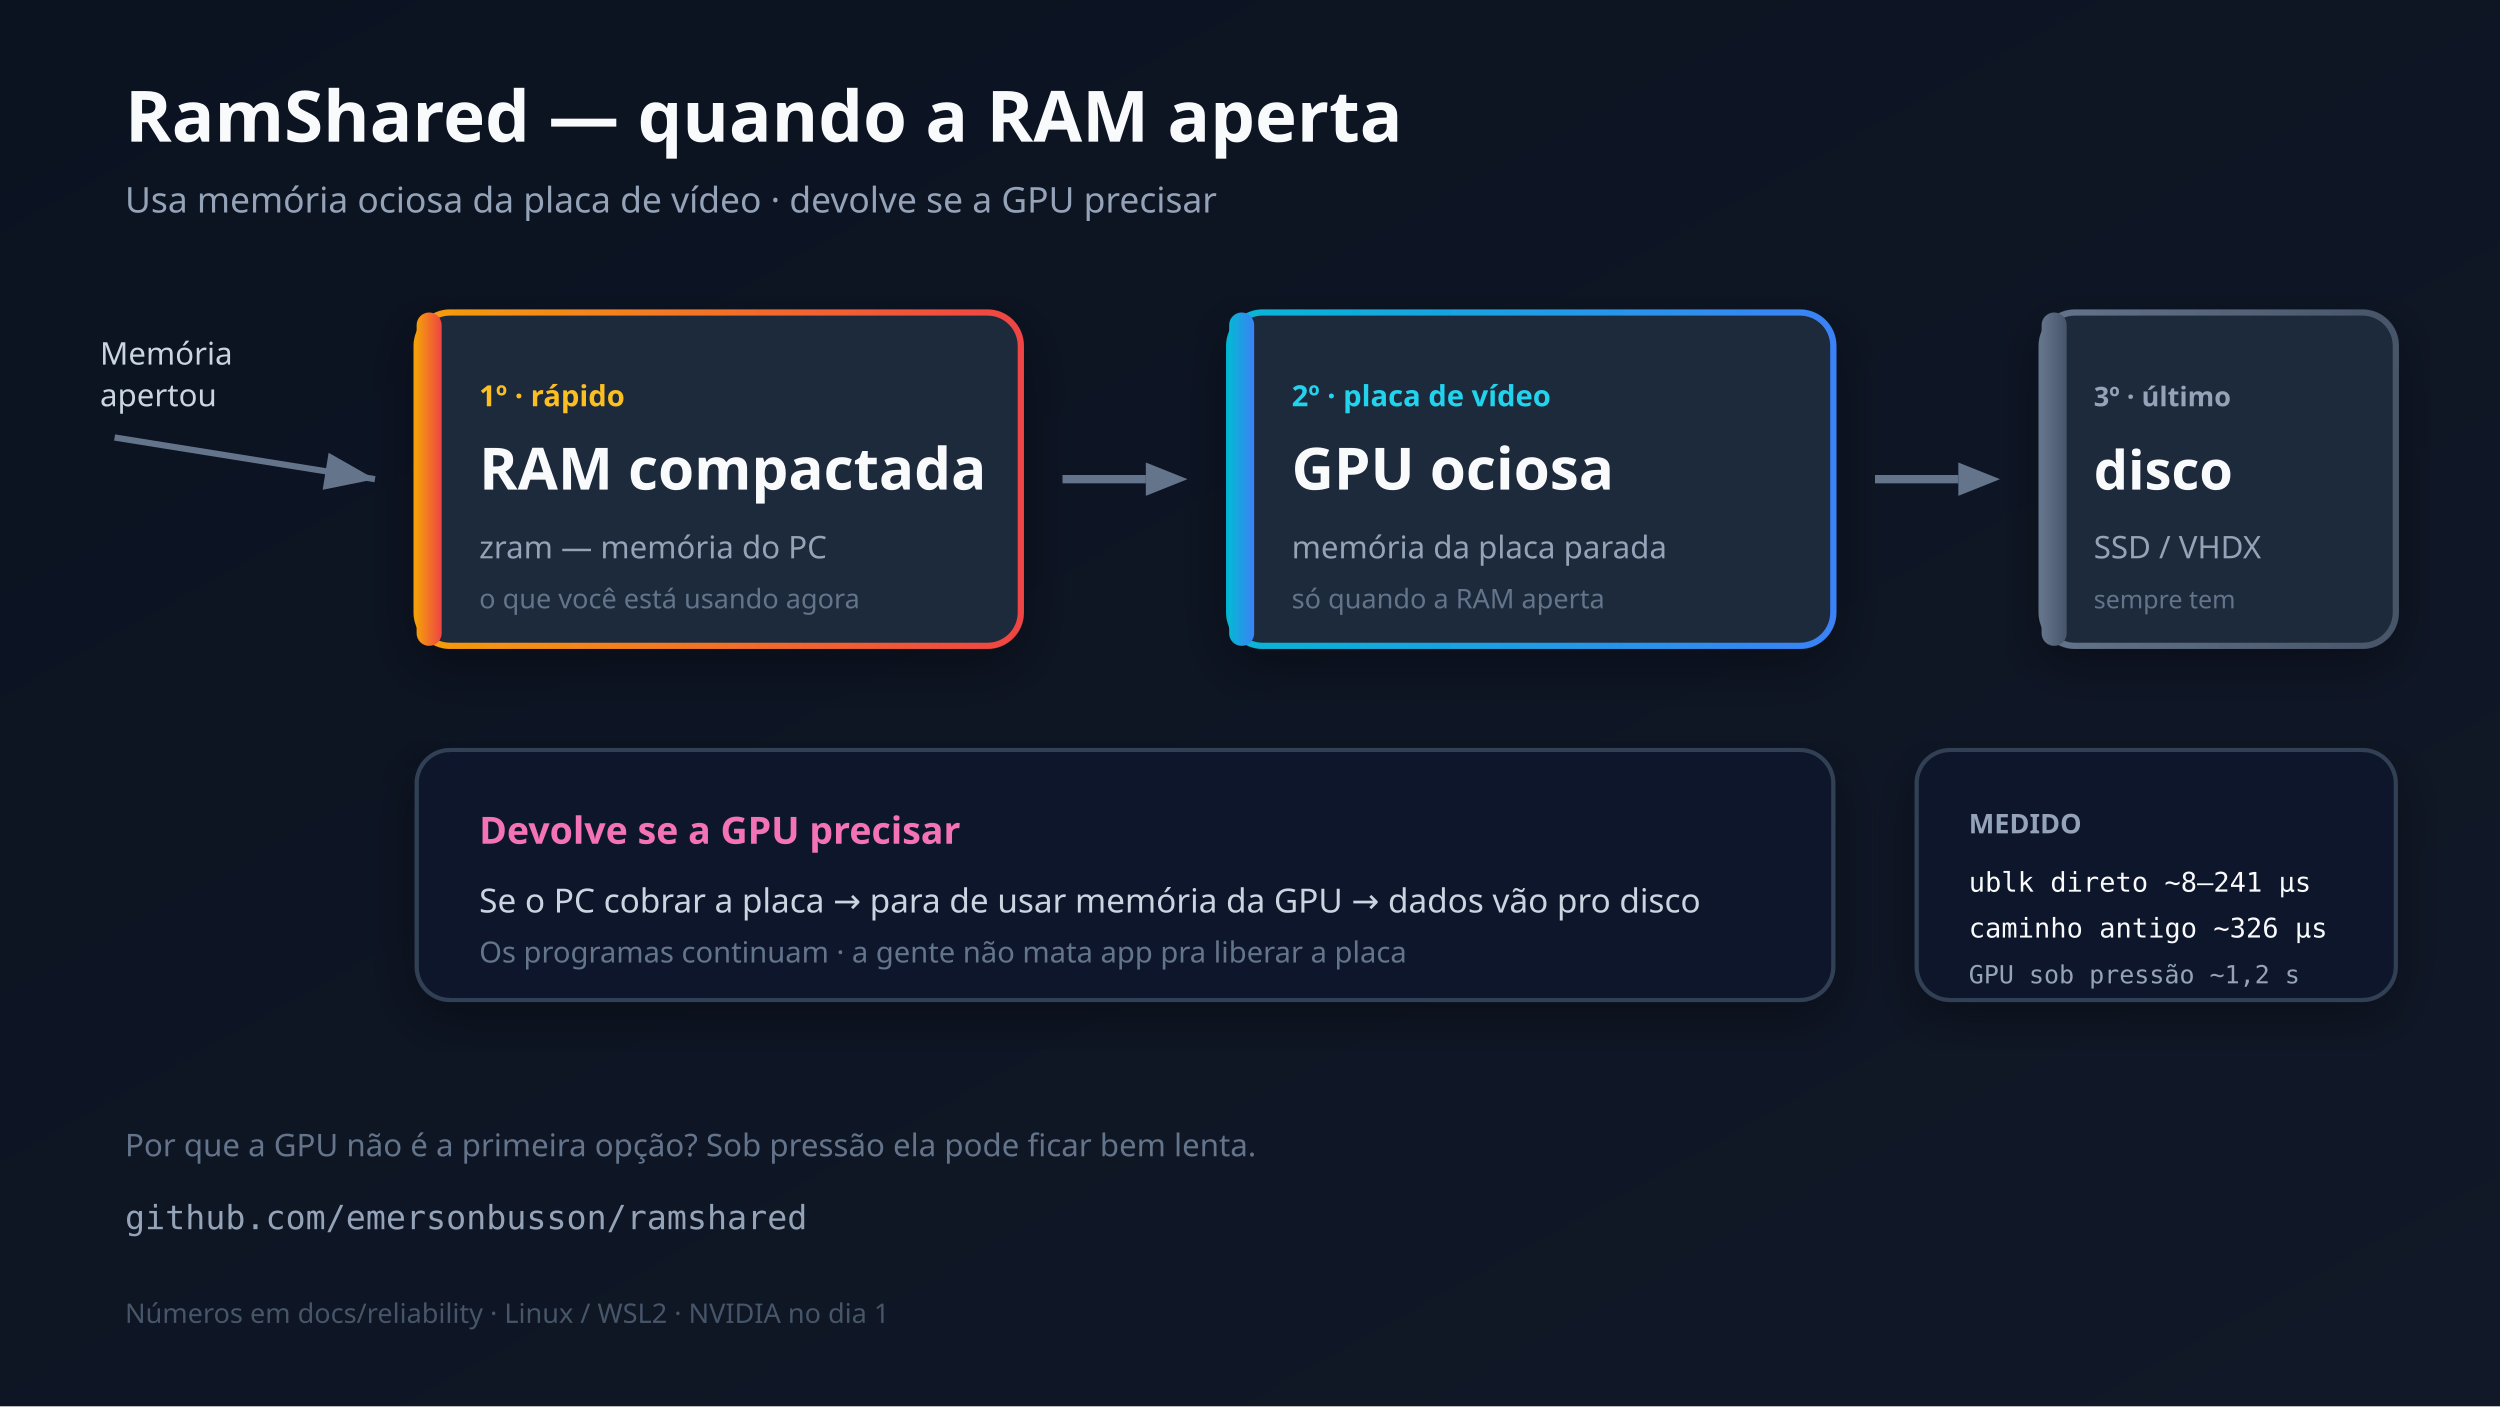
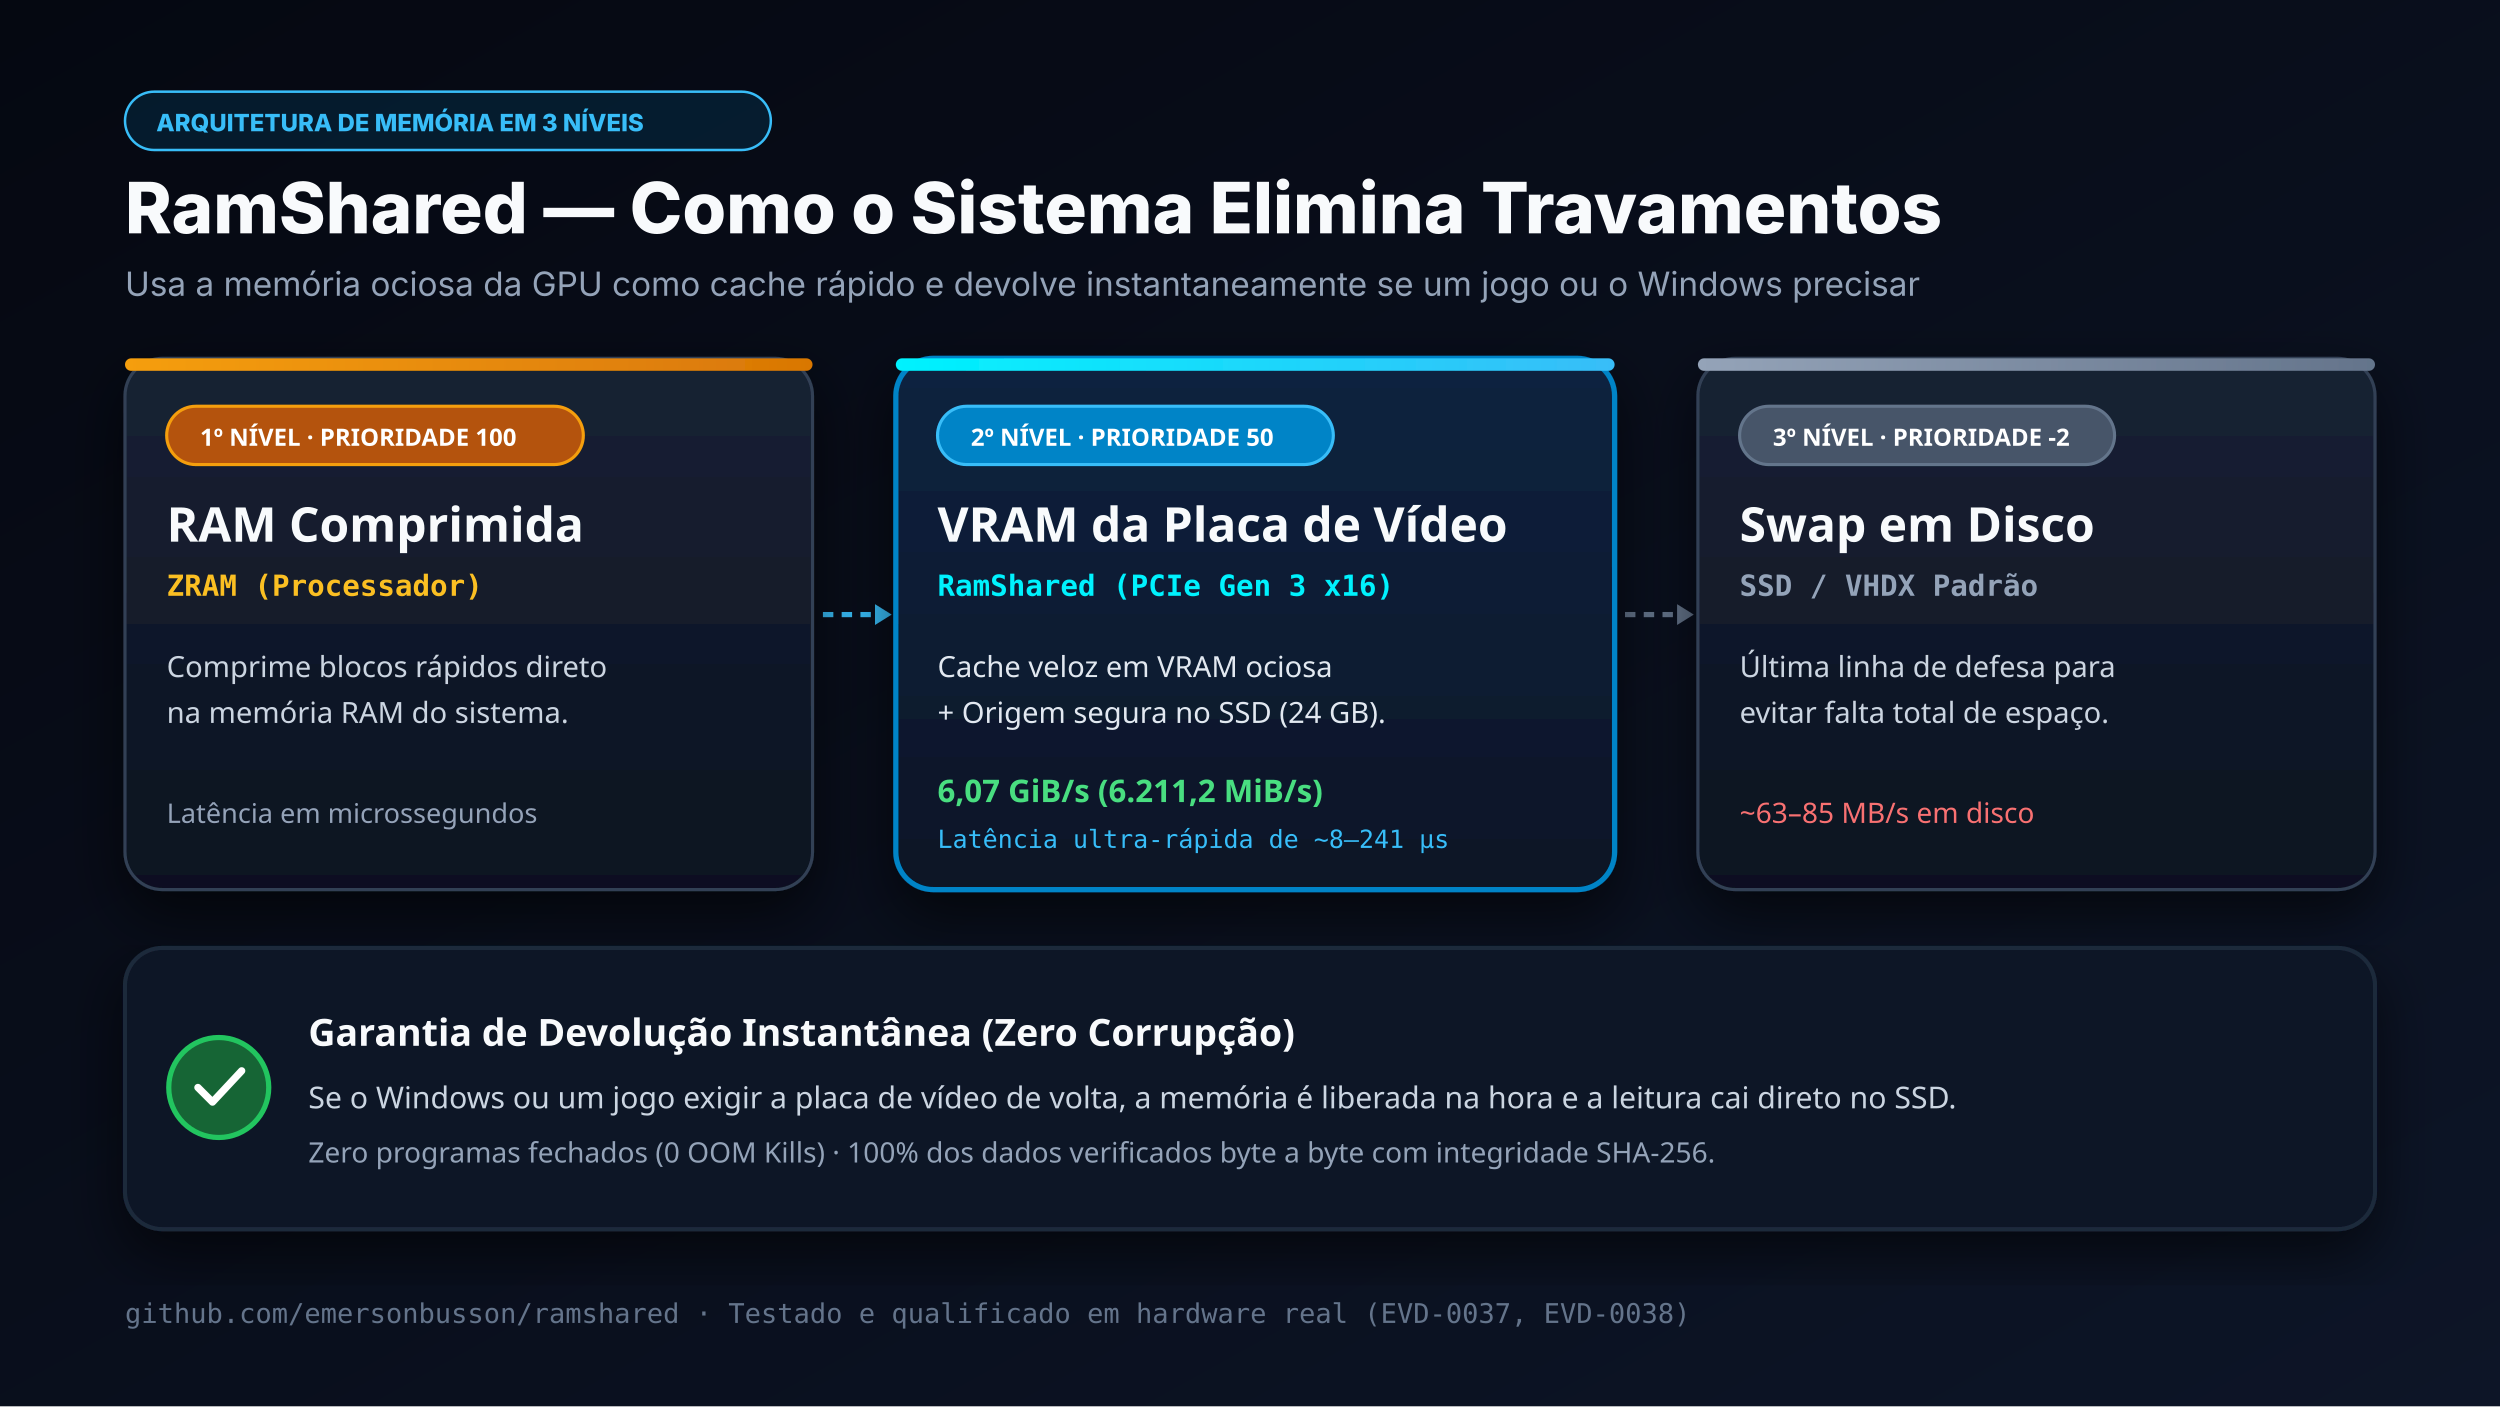
- <svg xmlns="http://www.w3.org/2000/svg" width="1200" height="675" viewBox="0 0 1200 675" role="img" aria-label="RamShared — ordem de uso da memória">
+ <svg xmlns="http://www.w3.org/2000/svg" width="1200" height="675" viewBox="0 0 1200 675" role="img" aria-label="RamShared — Cascata de Memória e Aceleração">
  <defs>
    <linearGradient id="bg" x1="0" y1="0" x2="1" y2="1">
-       <stop offset="0%" stop-color="#0b1220" />
-       <stop offset="100%" stop-color="#111827" />
+       <stop offset="0%" stop-color="#050811" />
+       <stop offset="100%" stop-color="#0d1527" />
    </linearGradient>
-     <linearGradient id="hot" x1="0" y1="0" x2="1" y2="0">
+     <linearGradient id="cardBg" x1="0" y1="0" x2="0" y2="1">
+       <stop offset="0%" stop-color="#182234" />
+       <stop offset="100%" stop-color="#0b1120" />
+     </linearGradient>
+     <linearGradient id="heroBg" x1="0" y1="0" x2="0" y2="1">
+       <stop offset="0%" stop-color="#0c2340" />
+       <stop offset="100%" stop-color="#071526" />
+     </linearGradient>
+     <linearGradient id="zramTop" x1="0" y1="0" x2="1" y2="0">
      <stop offset="0%" stop-color="#f59e0b" />
-       <stop offset="100%" stop-color="#ef4444" />
+       <stop offset="100%" stop-color="#d97706" />
    </linearGradient>
-     <linearGradient id="cold" x1="0" y1="0" x2="1" y2="0">
-       <stop offset="0%" stop-color="#06b6d4" />
-       <stop offset="100%" stop-color="#3b82f6" />
+     <linearGradient id="vramTop" x1="0" y1="0" x2="1" y2="0">
+       <stop offset="0%" stop-color="#00f2fe" />
+       <stop offset="100%" stop-color="#38bdf8" />
    </linearGradient>
-     <linearGradient id="last" x1="0" y1="0" x2="1" y2="0">
-       <stop offset="0%" stop-color="#64748b" />
-       <stop offset="100%" stop-color="#475569" />
+     <linearGradient id="diskTop" x1="0" y1="0" x2="1" y2="0">
+       <stop offset="0%" stop-color="#94a3b8" />
+       <stop offset="100%" stop-color="#64748b" />
    </linearGradient>
-     <filter id="shadow" x="-10%" y="-10%" width="120%" height="130%">
-       <feDropShadow dx="0" dy="8" stdDeviation="12" flood-color="#000" flood-opacity="0.35" />
+     <filter id="cardShadow" x="-10%" y="-10%" width="120%" height="130%">
+       <feDropShadow dx="0" dy="12" stdDeviation="14" flood-color="#000000" flood-opacity="0.6" />
    </filter>
-     <marker id="arrow" markerWidth="10" markerHeight="10" refX="8" refY="3" orient="auto">
-       <path d="M0,0 L8,3 L0,6 Z" fill="#64748b" />
-     </marker>
  </defs>
  <rect width="1200" height="675" fill="url(#bg)" />
-   <text x="60" y="68" fill="#f8fafc" font-family="ui-sans-serif, system-ui, Segoe UI, sans-serif" font-size="34" font-weight="700">RamShared — quando a RAM aperta</text>
-   <text x="60" y="102" fill="#94a3b8" font-family="ui-sans-serif, system-ui, Segoe UI, sans-serif" font-size="17">Usa memória ociosa da placa de vídeo · devolve se a GPU precisar</text>
-   <text x="48" y="175" fill="#cbd5e1" font-family="ui-sans-serif, system-ui, sans-serif" font-size="15">Memória</text>
-   <text x="48" y="195" fill="#cbd5e1" font-family="ui-sans-serif, system-ui, sans-serif" font-size="15">apertou</text>
-   <path d="M55 210 L180 230" stroke="#64748b" stroke-width="3" marker-end="url(#arrow)" />
-   <g filter="url(#shadow)">
-     <rect x="200" y="150" width="290" height="160" rx="16" fill="#1e293b" stroke="url(#hot)" stroke-width="3" />
-     <rect x="200" y="150" width="12" height="160" rx="6" fill="url(#hot)" />
-     <text x="230" y="195" fill="#fbbf24" font-family="ui-sans-serif, system-ui, sans-serif" font-size="14" font-weight="700">1º · rápido</text>
-     <text x="230" y="235" fill="#f8fafc" font-family="ui-sans-serif, system-ui, sans-serif" font-size="28" font-weight="700">RAM compactada</text>
-     <text x="230" y="268" fill="#94a3b8" font-family="ui-sans-serif, system-ui, sans-serif" font-size="15">zram — memória do PC</text>
-     <text x="230" y="292" fill="#64748b" font-family="ui-sans-serif, system-ui, sans-serif" font-size="13">o que você está usando agora</text>
+   <rect x="60" y="44" width="310" height="28" rx="14" fill="#0284c7" fill-opacity="0.15" stroke="#38bdf8" stroke-width="1.2" />
+   <text x="75" y="63" fill="#38bdf8" font-family="system-ui, -apple-system, sans-serif" font-size="11.5" font-weight="800">ARQUITETURA DE MEMÓRIA EM 3 NÍVEIS</text>
+   <text x="60" y="112" fill="#f8fafc" font-family="system-ui, -apple-system, sans-serif" font-size="34" font-weight="800">RamShared — Como o Sistema Elimina Travamentos</text>
+   <text x="60" y="142" fill="#94a3b8" font-family="system-ui, -apple-system, sans-serif" font-size="16">Usa a memória ociosa da GPU como cache rápido e devolve instantaneamente se um jogo ou o Windows precisar</text>
+   <path d="M395 295 L420 295" stroke="#38bdf8" stroke-width="2.5" stroke-dasharray="5 4" />
+   <polygon points="420,290 428,295 420,300" fill="#38bdf8" />
+   <path d="M780 295 L805 295" stroke="#64748b" stroke-width="2.5" stroke-dasharray="5 4" />
+   <polygon points="805,290 813,295 805,300" fill="#64748b" />
+   <g filter="url(#cardShadow)">
+     <rect x="60" y="172" width="330" height="255" rx="18" fill="url(#cardBg)" stroke="#334155" stroke-width="1.5" />
+     <rect x="60" y="172" width="330" height="6" rx="3" fill="url(#zramTop)" />
+     <rect x="80" y="195" width="200" height="28" rx="14" fill="#b45309" stroke="#f59e0b" stroke-width="1.5" />
+     <text x="96" y="214" fill="#ffffff" font-family="system-ui, sans-serif" font-size="11.5" font-weight="800">1º NÍVEL · PRIORIDADE 100</text>
+     <text x="80" y="260" fill="#f8fafc" font-family="system-ui, sans-serif" font-size="23" font-weight="700">RAM Comprimida</text>
+     <text x="80" y="286" fill="#fbbf24" font-family="ui-monospace, monospace" font-size="14" font-weight="700">ZRAM (Processador)</text>
+     <text x="80" y="325" fill="#cbd5e1" font-family="system-ui, sans-serif" font-size="14">Comprime blocos rápidos direto</text>
+     <text x="80" y="347" fill="#cbd5e1" font-family="system-ui, sans-serif" font-size="14">na memória RAM do sistema.</text>
+     <text x="80" y="395" fill="#94a3b8" font-family="system-ui, sans-serif" font-size="13">Latência em microssegundos</text>
  </g>
-   <path d="M510 230 L550 230" stroke="#64748b" stroke-width="4" />
-   <polygon points="550,222 570,230 550,238" fill="#64748b" />
-   <g filter="url(#shadow)">
-     <rect x="590" y="150" width="290" height="160" rx="16" fill="#1e293b" stroke="url(#cold)" stroke-width="3" />
-     <rect x="590" y="150" width="12" height="160" rx="6" fill="url(#cold)" />
-     <text x="620" y="195" fill="#22d3ee" font-family="ui-sans-serif, system-ui, sans-serif" font-size="14" font-weight="700">2º · placa de vídeo</text>
-     <text x="620" y="235" fill="#f8fafc" font-family="ui-sans-serif, system-ui, sans-serif" font-size="28" font-weight="700">GPU ociosa</text>
-     <text x="620" y="268" fill="#94a3b8" font-family="ui-sans-serif, system-ui, sans-serif" font-size="15">memória da placa parada</text>
-     <text x="620" y="292" fill="#64748b" font-family="ui-sans-serif, system-ui, sans-serif" font-size="13">só quando a RAM aperta</text>
+   <g filter="url(#cardShadow)">
+     <rect x="430" y="172" width="345" height="255" rx="18" fill="url(#heroBg)" stroke="#0284c7" stroke-width="2.5" />
+     <rect x="430" y="172" width="345" height="6" rx="3" fill="url(#vramTop)" />
+     <rect x="450" y="195" width="190" height="28" rx="14" fill="#0284c7" stroke="#38bdf8" stroke-width="1.5" />
+     <text x="466" y="214" fill="#ffffff" font-family="system-ui, sans-serif" font-size="11.5" font-weight="800">2º NÍVEL · PRIORIDADE 50</text>
+     <text x="450" y="260" fill="#f8fafc" font-family="system-ui, sans-serif" font-size="23" font-weight="800">VRAM da Placa de Vídeo</text>
+     <text x="450" y="286" fill="#00f2fe" font-family="ui-monospace, monospace" font-size="14" font-weight="700">RamShared (PCIe Gen 3 x16)</text>
+     <text x="450" y="325" fill="#e2e8f0" font-family="system-ui, sans-serif" font-size="14">Cache veloz em VRAM ociosa</text>
+     <text x="450" y="347" fill="#e2e8f0" font-family="system-ui, sans-serif" font-size="14">+ Origem segura no SSD (24 GB).</text>
+     <text x="450" y="385" fill="#4ade80" font-family="system-ui, sans-serif" font-size="15" font-weight="800">6,07 GiB/s (6.211,2 MiB/s)</text>
+     <text x="450" y="407" fill="#38bdf8" font-family="ui-monospace, monospace" font-size="12">Latência ultra-rápida de ~8–241 µs</text>
  </g>
-   <path d="M900 230 L940 230" stroke="#64748b" stroke-width="4" />
-   <polygon points="940,222 960,230 940,238" fill="#64748b" />
-   <g filter="url(#shadow)">
-     <rect x="980" y="150" width="170" height="160" rx="16" fill="#1e293b" stroke="url(#last)" stroke-width="3" />
-     <rect x="980" y="150" width="12" height="160" rx="6" fill="url(#last)" />
-     <text x="1005" y="195" fill="#94a3b8" font-family="ui-sans-serif, system-ui, sans-serif" font-size="13" font-weight="700">3º · último</text>
-     <text x="1005" y="235" fill="#f8fafc" font-family="ui-sans-serif, system-ui, sans-serif" font-size="26" font-weight="700">disco</text>
-     <text x="1005" y="268" fill="#94a3b8" font-family="ui-sans-serif, system-ui, sans-serif" font-size="15">SSD / VHDX</text>
-     <text x="1005" y="292" fill="#64748b" font-family="ui-sans-serif, system-ui, sans-serif" font-size="12">sempre tem</text>
+   <g filter="url(#cardShadow)">
+     <rect x="815" y="172" width="325" height="255" rx="18" fill="url(#cardBg)" stroke="#334155" stroke-width="1.5" />
+     <rect x="815" y="172" width="325" height="6" rx="3" fill="url(#diskTop)" />
+     <rect x="835" y="195" width="180" height="28" rx="14" fill="#475569" stroke="#64748b" stroke-width="1.5" />
+     <text x="851" y="214" fill="#ffffff" font-family="system-ui, sans-serif" font-size="11.5" font-weight="800">3º NÍVEL · PRIORIDADE -2</text>
+     <text x="835" y="260" fill="#f8fafc" font-family="system-ui, sans-serif" font-size="23" font-weight="700">Swap em Disco</text>
+     <text x="835" y="286" fill="#94a3b8" font-family="ui-monospace, monospace" font-size="14" font-weight="700">SSD / VHDX Padrão</text>
+     <text x="835" y="325" fill="#cbd5e1" font-family="system-ui, sans-serif" font-size="14">Última linha de defesa para</text>
+     <text x="835" y="347" fill="#cbd5e1" font-family="system-ui, sans-serif" font-size="14">evitar falta total de espaço.</text>
+     <text x="835" y="395" fill="#f87171" font-family="system-ui, sans-serif" font-size="13.5">~63–85 MB/s em disco</text>
  </g>
-   <g filter="url(#shadow)">
-     <rect x="200" y="360" width="680" height="120" rx="16" fill="#0f172a" stroke="#334155" stroke-width="2" />
-     <text x="230" y="405" fill="#f472b6" font-family="ui-sans-serif, system-ui, sans-serif" font-size="18" font-weight="700">Devolve se a GPU precisar</text>
-     <text x="230" y="438" fill="#cbd5e1" font-family="ui-sans-serif, system-ui, sans-serif" font-size="16">Se o PC cobrar a placa → para de usar memória da GPU → dados vão pro disco</text>
-     <text x="230" y="462" fill="#64748b" font-family="ui-sans-serif, system-ui, sans-serif" font-size="14">Os programas continuam · a gente não mata app pra liberar a placa</text>
+   <g filter="url(#cardShadow)">
+     <rect x="60" y="455" width="1080" height="135" rx="18" fill="#0c1626" stroke="#1e293b" stroke-width="2" />
+     <circle cx="105" cy="522" r="24" fill="#166534" stroke="#22c55e" stroke-width="2.5" />
+     <polyline points="95,522 102,529 116,514" stroke="#ffffff" stroke-width="3.5" stroke-linecap="round" stroke-linejoin="round" fill="none" />
+     <text x="148" y="502" fill="#f8fafc" font-family="system-ui, sans-serif" font-size="18" font-weight="800">Garantia de Devolução Instantânea (Zero Corrupção)</text>
+     <text x="148" y="532" fill="#cbd5e1" font-family="system-ui, sans-serif" font-size="14.5">Se o Windows ou um jogo exigir a placa de vídeo de volta, a memória é liberada na hora e a leitura cai direto no SSD.</text>
+     <text x="148" y="558" fill="#94a3b8" font-family="system-ui, sans-serif" font-size="13.5">Zero programas fechados (0 OOM Kills) · 100% dos dados verificados byte a byte com integridade SHA-256.</text>
  </g>
-   <g filter="url(#shadow)">
-     <rect x="920" y="360" width="230" height="120" rx="16" fill="#0f172a" stroke="#334155" stroke-width="2" />
-     <text x="945" y="400" fill="#94a3b8" font-family="ui-sans-serif, system-ui, sans-serif" font-size="13" font-weight="700">MEDIDO</text>
-     <text x="945" y="428" fill="#f8fafc" font-family="ui-monospace, Menlo, monospace" font-size="13">ublk direto ~8–241 µs</text>
-     <text x="945" y="450" fill="#f8fafc" font-family="ui-monospace, Menlo, monospace" font-size="13">caminho antigo ~326 µs</text>
-     <text x="945" y="472" fill="#94a3b8" font-family="ui-monospace, Menlo, monospace" font-size="12">GPU sob pressão ~1,2 s</text>
-   </g>
-   <text x="60" y="555" fill="#64748b" font-family="ui-sans-serif, system-ui, sans-serif" font-size="15">Por que a GPU não é a primeira opção? Sob pressão ela pode ficar bem lenta.</text>
-   <text x="60" y="590" fill="#94a3b8" font-family="ui-monospace, Menlo, monospace" font-size="16">github.com/emersonbusson/ramshared</text>
-   <text x="60" y="635" fill="#475569" font-family="ui-sans-serif, system-ui, sans-serif" font-size="13">Números em docs/reliability · Linux / WSL2 · NVIDIA no dia 1</text>
+   <text x="60" y="635" fill="#64748b" font-family="ui-monospace, monospace" font-size="13">github.com/emersonbusson/ramshared · Testado e qualificado em hardware real (EVD-0037, EVD-0038)</text>
</svg>
